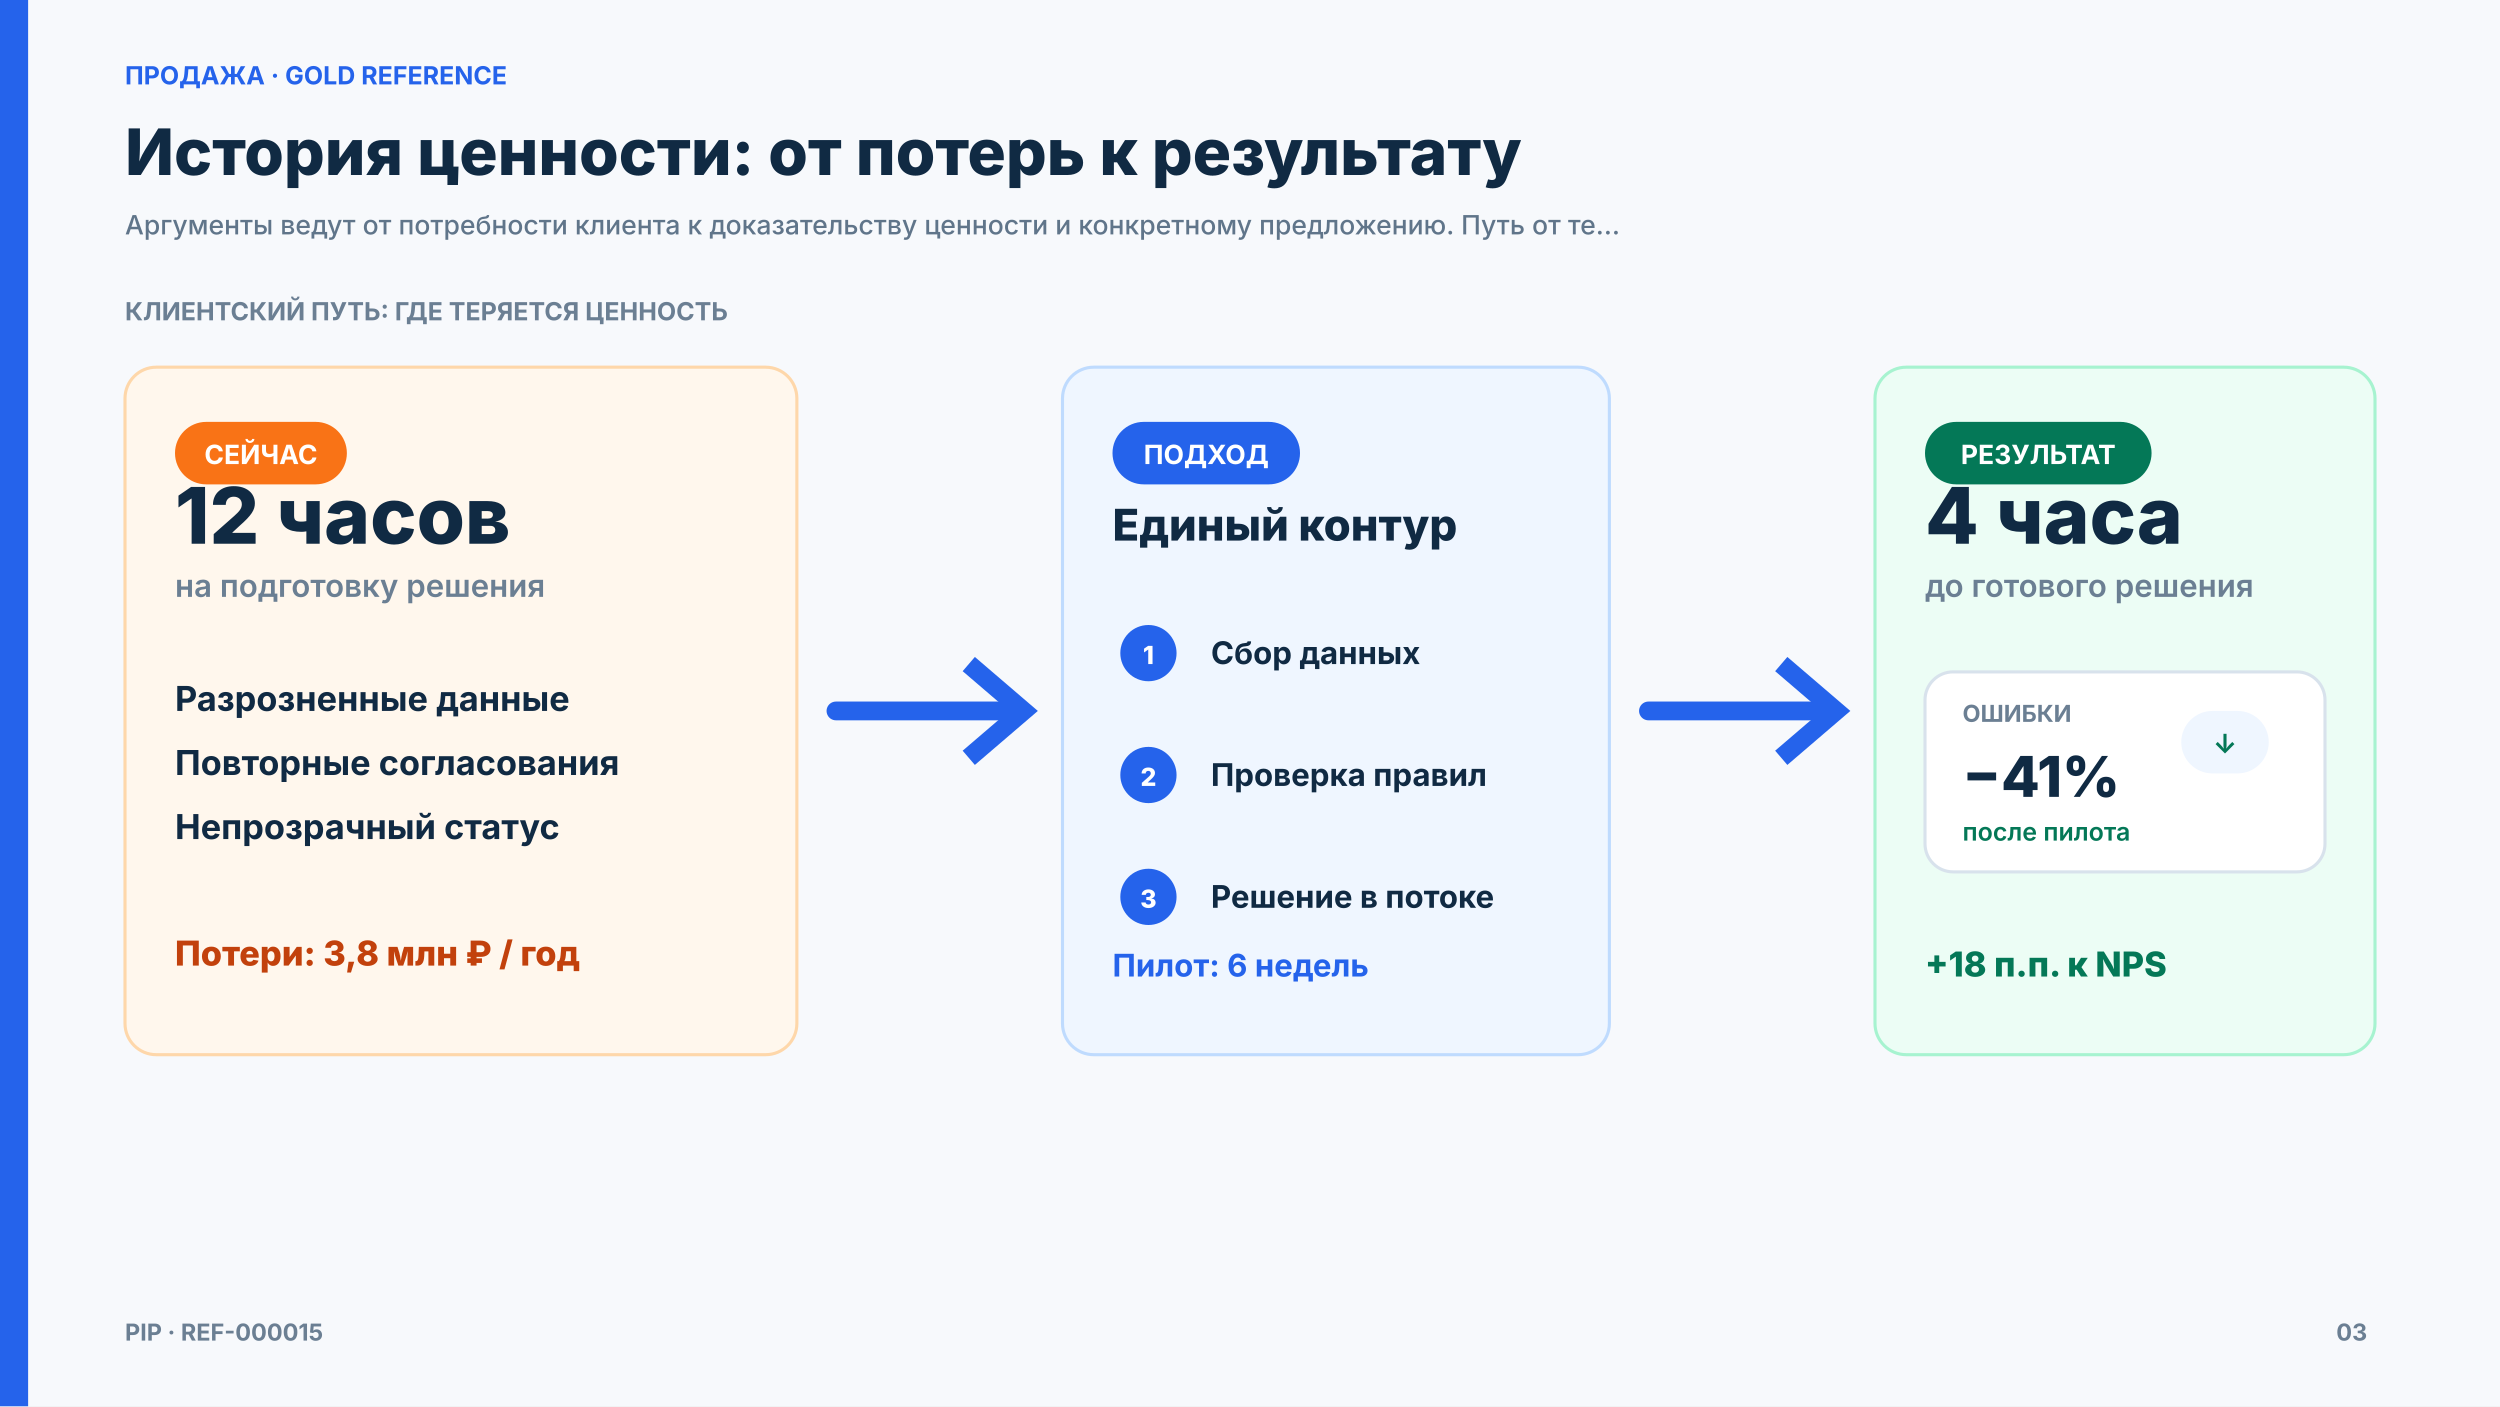
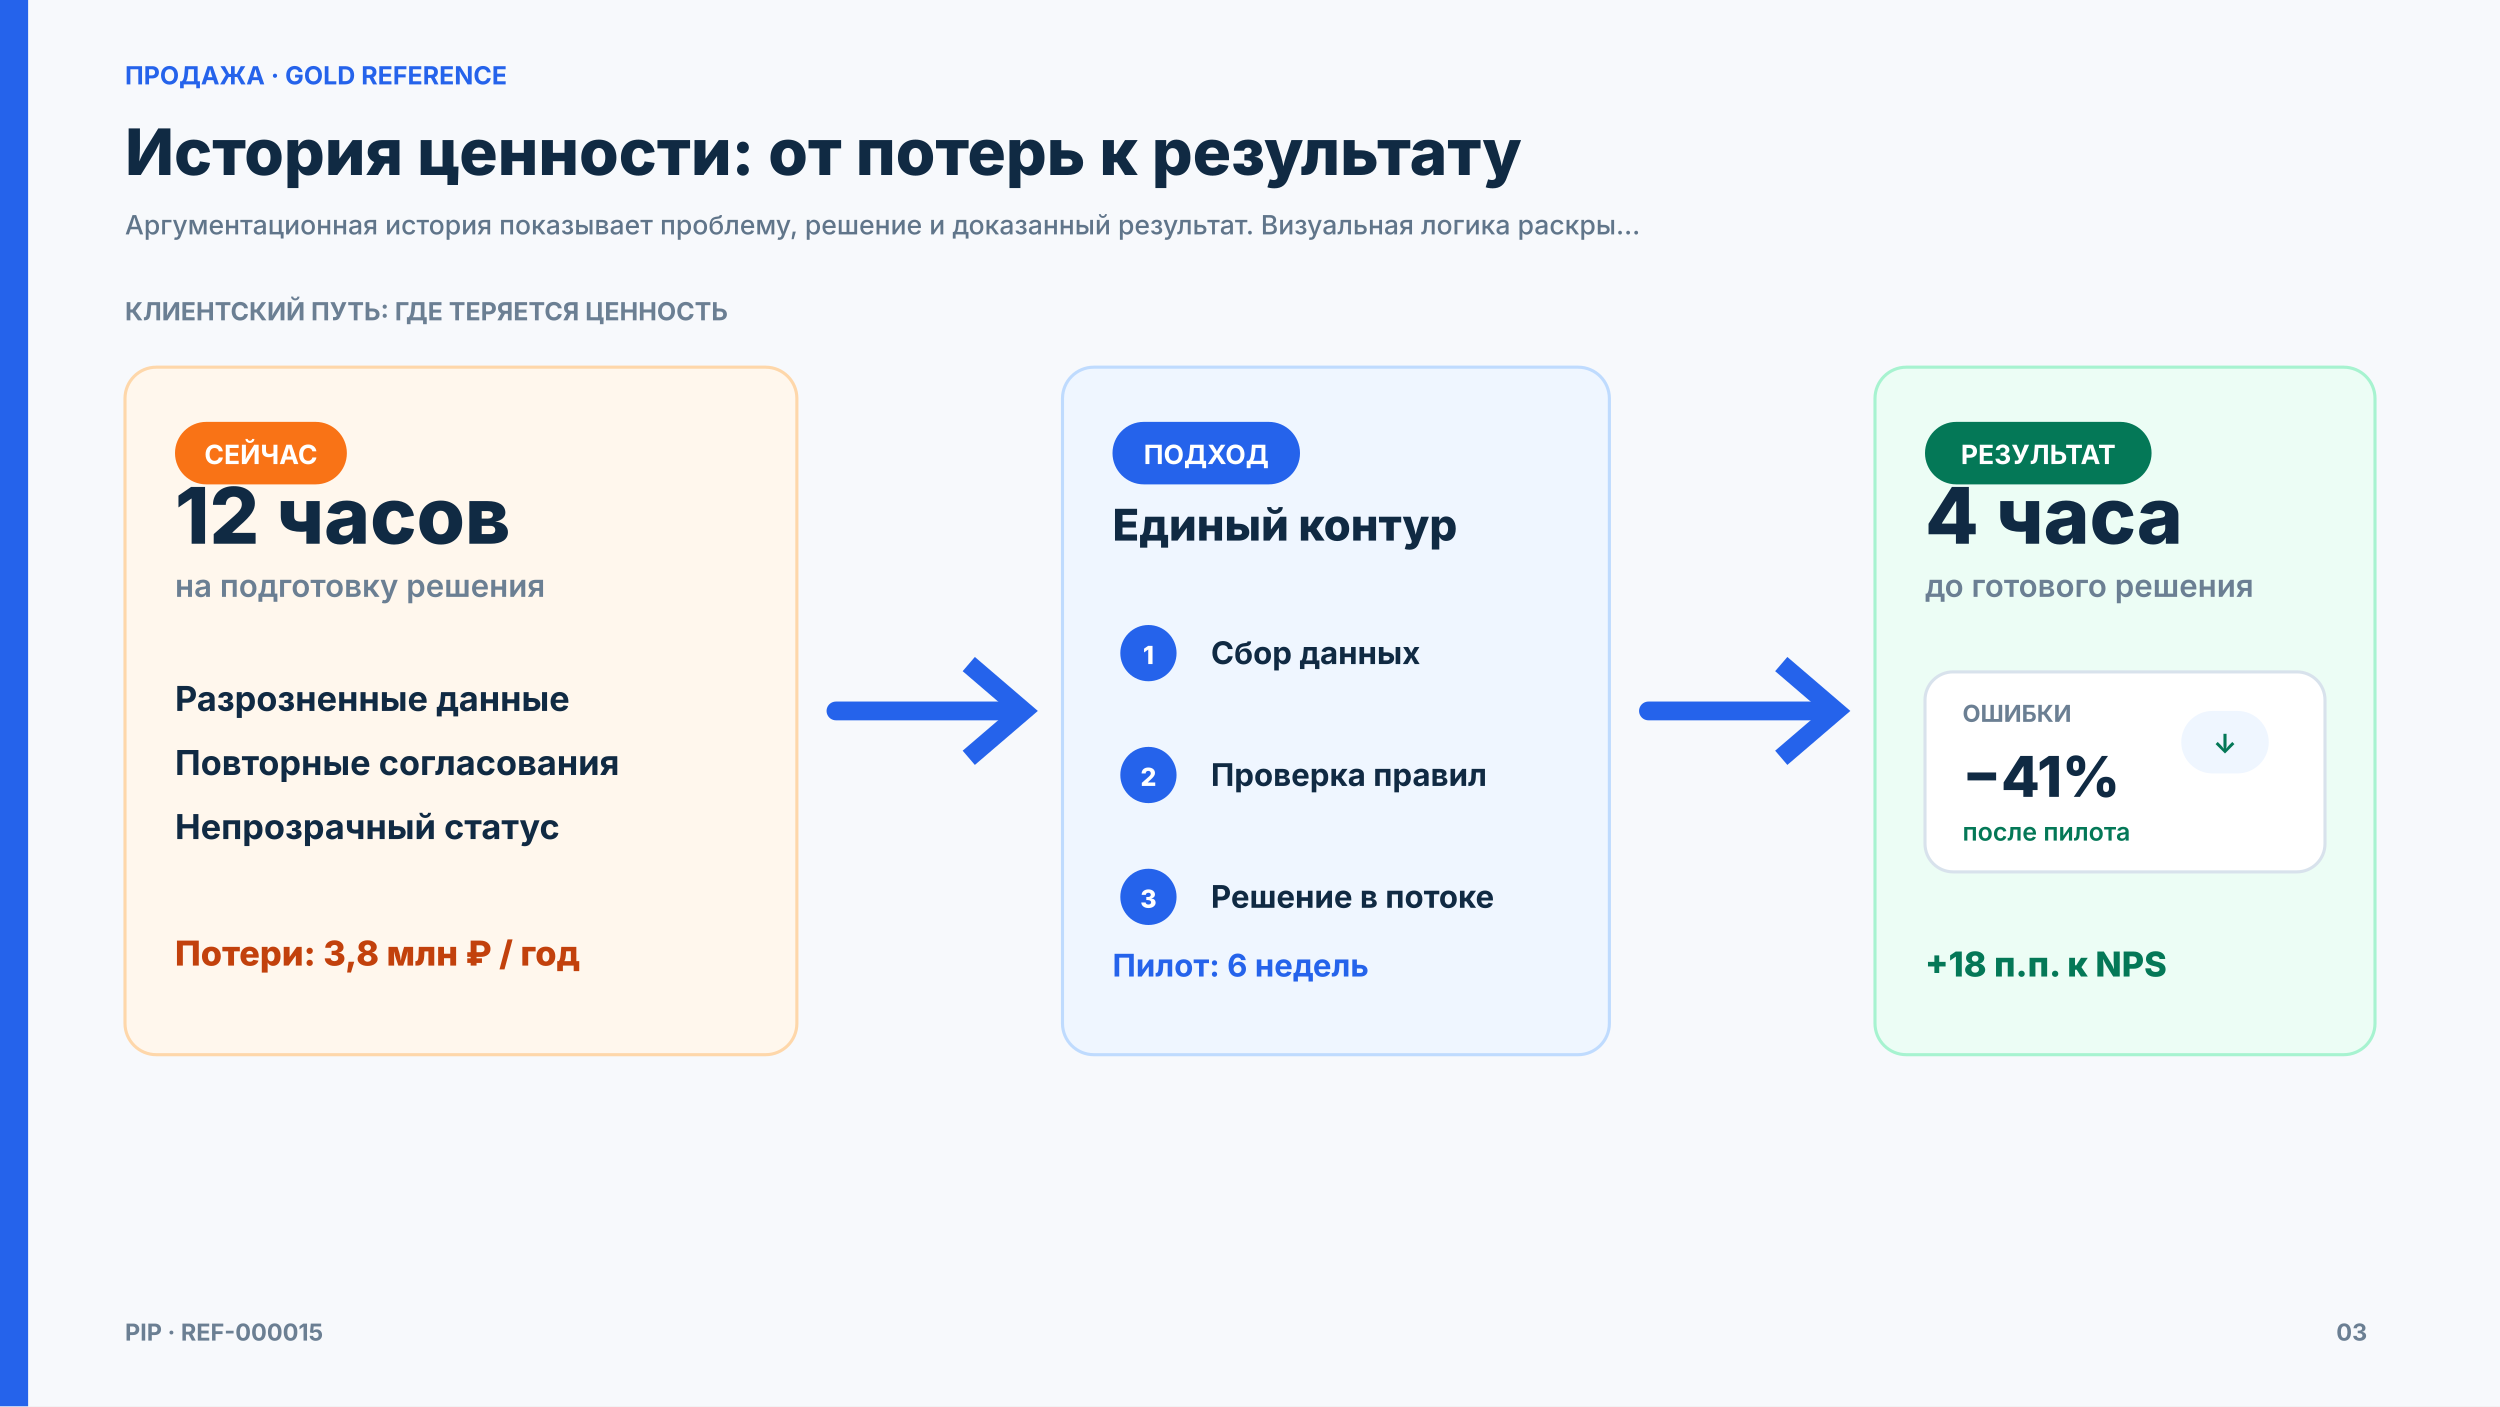
- <svg xmlns="http://www.w3.org/2000/svg" viewBox="0 0 1600 900" role="img" aria-labelledby="title description" data-gold="true" data-layout="gold-03">
+ <svg xmlns="http://www.w3.org/2000/svg" viewBox="0 0 1600 900" role="img" aria-labelledby="title description" data-gold="true" data-source-backed="true" data-preview-mode="original_pip_interpretation" data-layout="gold-03">
  <rect width="1600" height="900" fill="#F7F9FC" />
  <rect x="0" y="0" width="18" height="900" fill="#2563EB" />
  <text x="80" y="54" font-family="Inter, Arial, sans-serif" font-size="16" font-weight="750" fill="#2563EB" text-anchor="start">ПРОДАЖА · GOLD REFERENCE</text>
  <text x="80" y="112" font-family="Inter, Arial, sans-serif" font-size="41" font-weight="800" fill="#102A43" text-anchor="start">История ценности: от потерь к результату</text>
-   <text x="80" y="150" font-family="Inter, Arial, sans-serif" font-size="17" font-weight="500" fill="#60758A" text-anchor="start">Аргументы ведут от потребности клиента к доказательству ценности и конкретному предложению. Путь от те…</text>
+   <text x="80" y="150" font-family="Inter, Arial, sans-serif" font-size="17" font-weight="500" fill="#60758A" text-anchor="start">Аргументационная история показывает проблему, решение и доказанный результат. Визуальная логика раскры…</text>
  <text x="80" y="205" font-family="Inter, Arial, sans-serif" font-size="16" font-weight="700" fill="#6B7F93" text-anchor="start">КЛИЕНТСКИЙ ПУТЬ: ГДЕ ТЕРЯЕТСЯ ЦЕННОСТЬ</text>
  <rect x="80" y="235" width="430" height="440" rx="20" fill="#FFF7ED" stroke="#FED7AA" stroke-width="2" />
  <rect x="112" y="270" width="110" height="40" rx="20" fill="#F97316" stroke="#F97316" stroke-width="0" />
  <text x="167" y="297" font-family="Inter, Arial, sans-serif" font-size="17" font-weight="700" fill="#FFFFFF" text-anchor="middle">СЕЙЧАС</text>
  <text x="112" y="348" font-family="Inter, Arial, sans-serif" font-size="50" font-weight="800" fill="#102A43" text-anchor="start">12 часов</text>
  <text x="112" y="382" font-family="Inter, Arial, sans-serif" font-size="20" font-weight="600" fill="#6B7F93" text-anchor="start">на подготовку решения</text>
  <text x="112" y="455" font-family="Inter, Arial, sans-serif" font-size="22" font-weight="700" fill="#102A43" text-anchor="start">Разрозненные данные</text>
  <text x="112" y="496" font-family="Inter, Arial, sans-serif" font-size="22" font-weight="700" fill="#102A43" text-anchor="start">Повторные согласования</text>
  <text x="112" y="537" font-family="Inter, Arial, sans-serif" font-size="22" font-weight="700" fill="#102A43" text-anchor="start">Непрозрачный статус</text>
  <text x="112" y="618" font-family="Inter, Arial, sans-serif" font-size="22" font-weight="800" fill="#C2410C" text-anchor="start">Потери: 3,8 млн ₽ / год</text>
  <path d="M535 455H645" stroke="#2563EB" stroke-width="12" stroke-linecap="round" />
  <path d="m620 425 35 30-35 30" fill="none" stroke="#2563EB" stroke-width="12" />
  <rect x="680" y="235" width="350" height="440" rx="20" fill="#EFF6FF" stroke="#BFDBFE" stroke-width="2" />
  <rect x="712" y="270" width="120" height="40" rx="20" fill="#2563EB" stroke="#2563EB" stroke-width="0" />
  <text x="772" y="297" font-family="Inter, Arial, sans-serif" font-size="17" font-weight="700" fill="#FFFFFF" text-anchor="middle">ПОДХОД</text>
  <text x="712" y="346" font-family="Inter, Arial, sans-serif" font-size="28" font-weight="800" fill="#102A43" text-anchor="start">Единый контур</text>
  <circle cx="735" cy="418" r="18" fill="#2563EB" />
  <text x="735" y="425" font-family="Inter, Arial, sans-serif" font-size="16" font-weight="800" fill="#FFFFFF" text-anchor="middle">1</text>
  <text x="775" y="425" font-family="Inter, Arial, sans-serif" font-size="20" font-weight="650" fill="#102A43" text-anchor="start">Сбор данных</text>
  <circle cx="735" cy="496" r="18" fill="#2563EB" />
  <text x="735" y="503" font-family="Inter, Arial, sans-serif" font-size="16" font-weight="800" fill="#FFFFFF" text-anchor="middle">2</text>
  <text x="775" y="503" font-family="Inter, Arial, sans-serif" font-size="20" font-weight="650" fill="#102A43" text-anchor="start">Проверка правил</text>
  <circle cx="735" cy="574" r="18" fill="#2563EB" />
  <text x="735" y="581" font-family="Inter, Arial, sans-serif" font-size="16" font-weight="800" fill="#FFFFFF" text-anchor="middle">3</text>
  <text x="775" y="581" font-family="Inter, Arial, sans-serif" font-size="20" font-weight="650" fill="#102A43" text-anchor="start">Решение в потоке</text>
  <text x="712" y="625" font-family="Inter, Arial, sans-serif" font-size="20" font-weight="750" fill="#2563EB" text-anchor="start">Пилот: 6 недель</text>
  <path d="M1055 455H1165" stroke="#2563EB" stroke-width="12" stroke-linecap="round" />
  <path d="m1140 425 35 30-35 30" fill="none" stroke="#2563EB" stroke-width="12" />
  <rect x="1200" y="235" width="320" height="440" rx="20" fill="#ECFDF5" stroke="#A7F3D0" stroke-width="2" />
  <rect x="1232" y="270" width="145" height="40" rx="20" fill="#047857" stroke="#047857" stroke-width="0" />
  <text x="1304.5" y="297" font-family="Inter, Arial, sans-serif" font-size="17" font-weight="700" fill="#FFFFFF" text-anchor="middle">РЕЗУЛЬТАТ</text>
  <text x="1232" y="348" font-family="Inter, Arial, sans-serif" font-size="50" font-weight="800" fill="#102A43" text-anchor="start">4 часа</text>
  <text x="1232" y="382" font-family="Inter, Arial, sans-serif" font-size="20" font-weight="600" fill="#6B7F93" text-anchor="start">до готового решения</text>
  <rect x="1232" y="430" width="256" height="128" rx="18" fill="#FFFFFF" stroke="#D8E2EC" stroke-width="2" />
  <text x="1256" y="462" font-family="Inter, Arial, sans-serif" font-size="15" font-weight="700" fill="#6B7F93" text-anchor="start">ОШИБКИ</text>
  <text x="1256" y="510" font-family="Inter, Arial, sans-serif" font-size="36" font-weight="800" fill="#102A43" text-anchor="start">−41%</text>
  <rect x="1396" y="455" width="56" height="40" rx="20" fill="#EFF6FF" stroke="#EFF6FF" stroke-width="0" />
  <text x="1424" y="482" font-family="Inter, Arial, sans-serif" font-size="17" font-weight="700" fill="#047857" text-anchor="middle">↓</text>
  <text x="1256" y="538" font-family="Inter, Arial, sans-serif" font-size="16" font-weight="600" fill="#047857" text-anchor="start">после пилота</text>
  <text x="1232" y="625" font-family="Inter, Arial, sans-serif" font-size="22" font-weight="800" fill="#047857" text-anchor="start">+18 п.п. к NPS</text>
  <text x="80" y="858" font-family="Inter, Arial, sans-serif" font-size="15" font-weight="700" fill="#6B7F93" text-anchor="start">PIP · REF-000015</text>
  <text x="1515" y="858" font-family="Inter, Arial, sans-serif" font-size="15" font-weight="700" fill="#6B7F93" text-anchor="end">03</text>
</svg>
